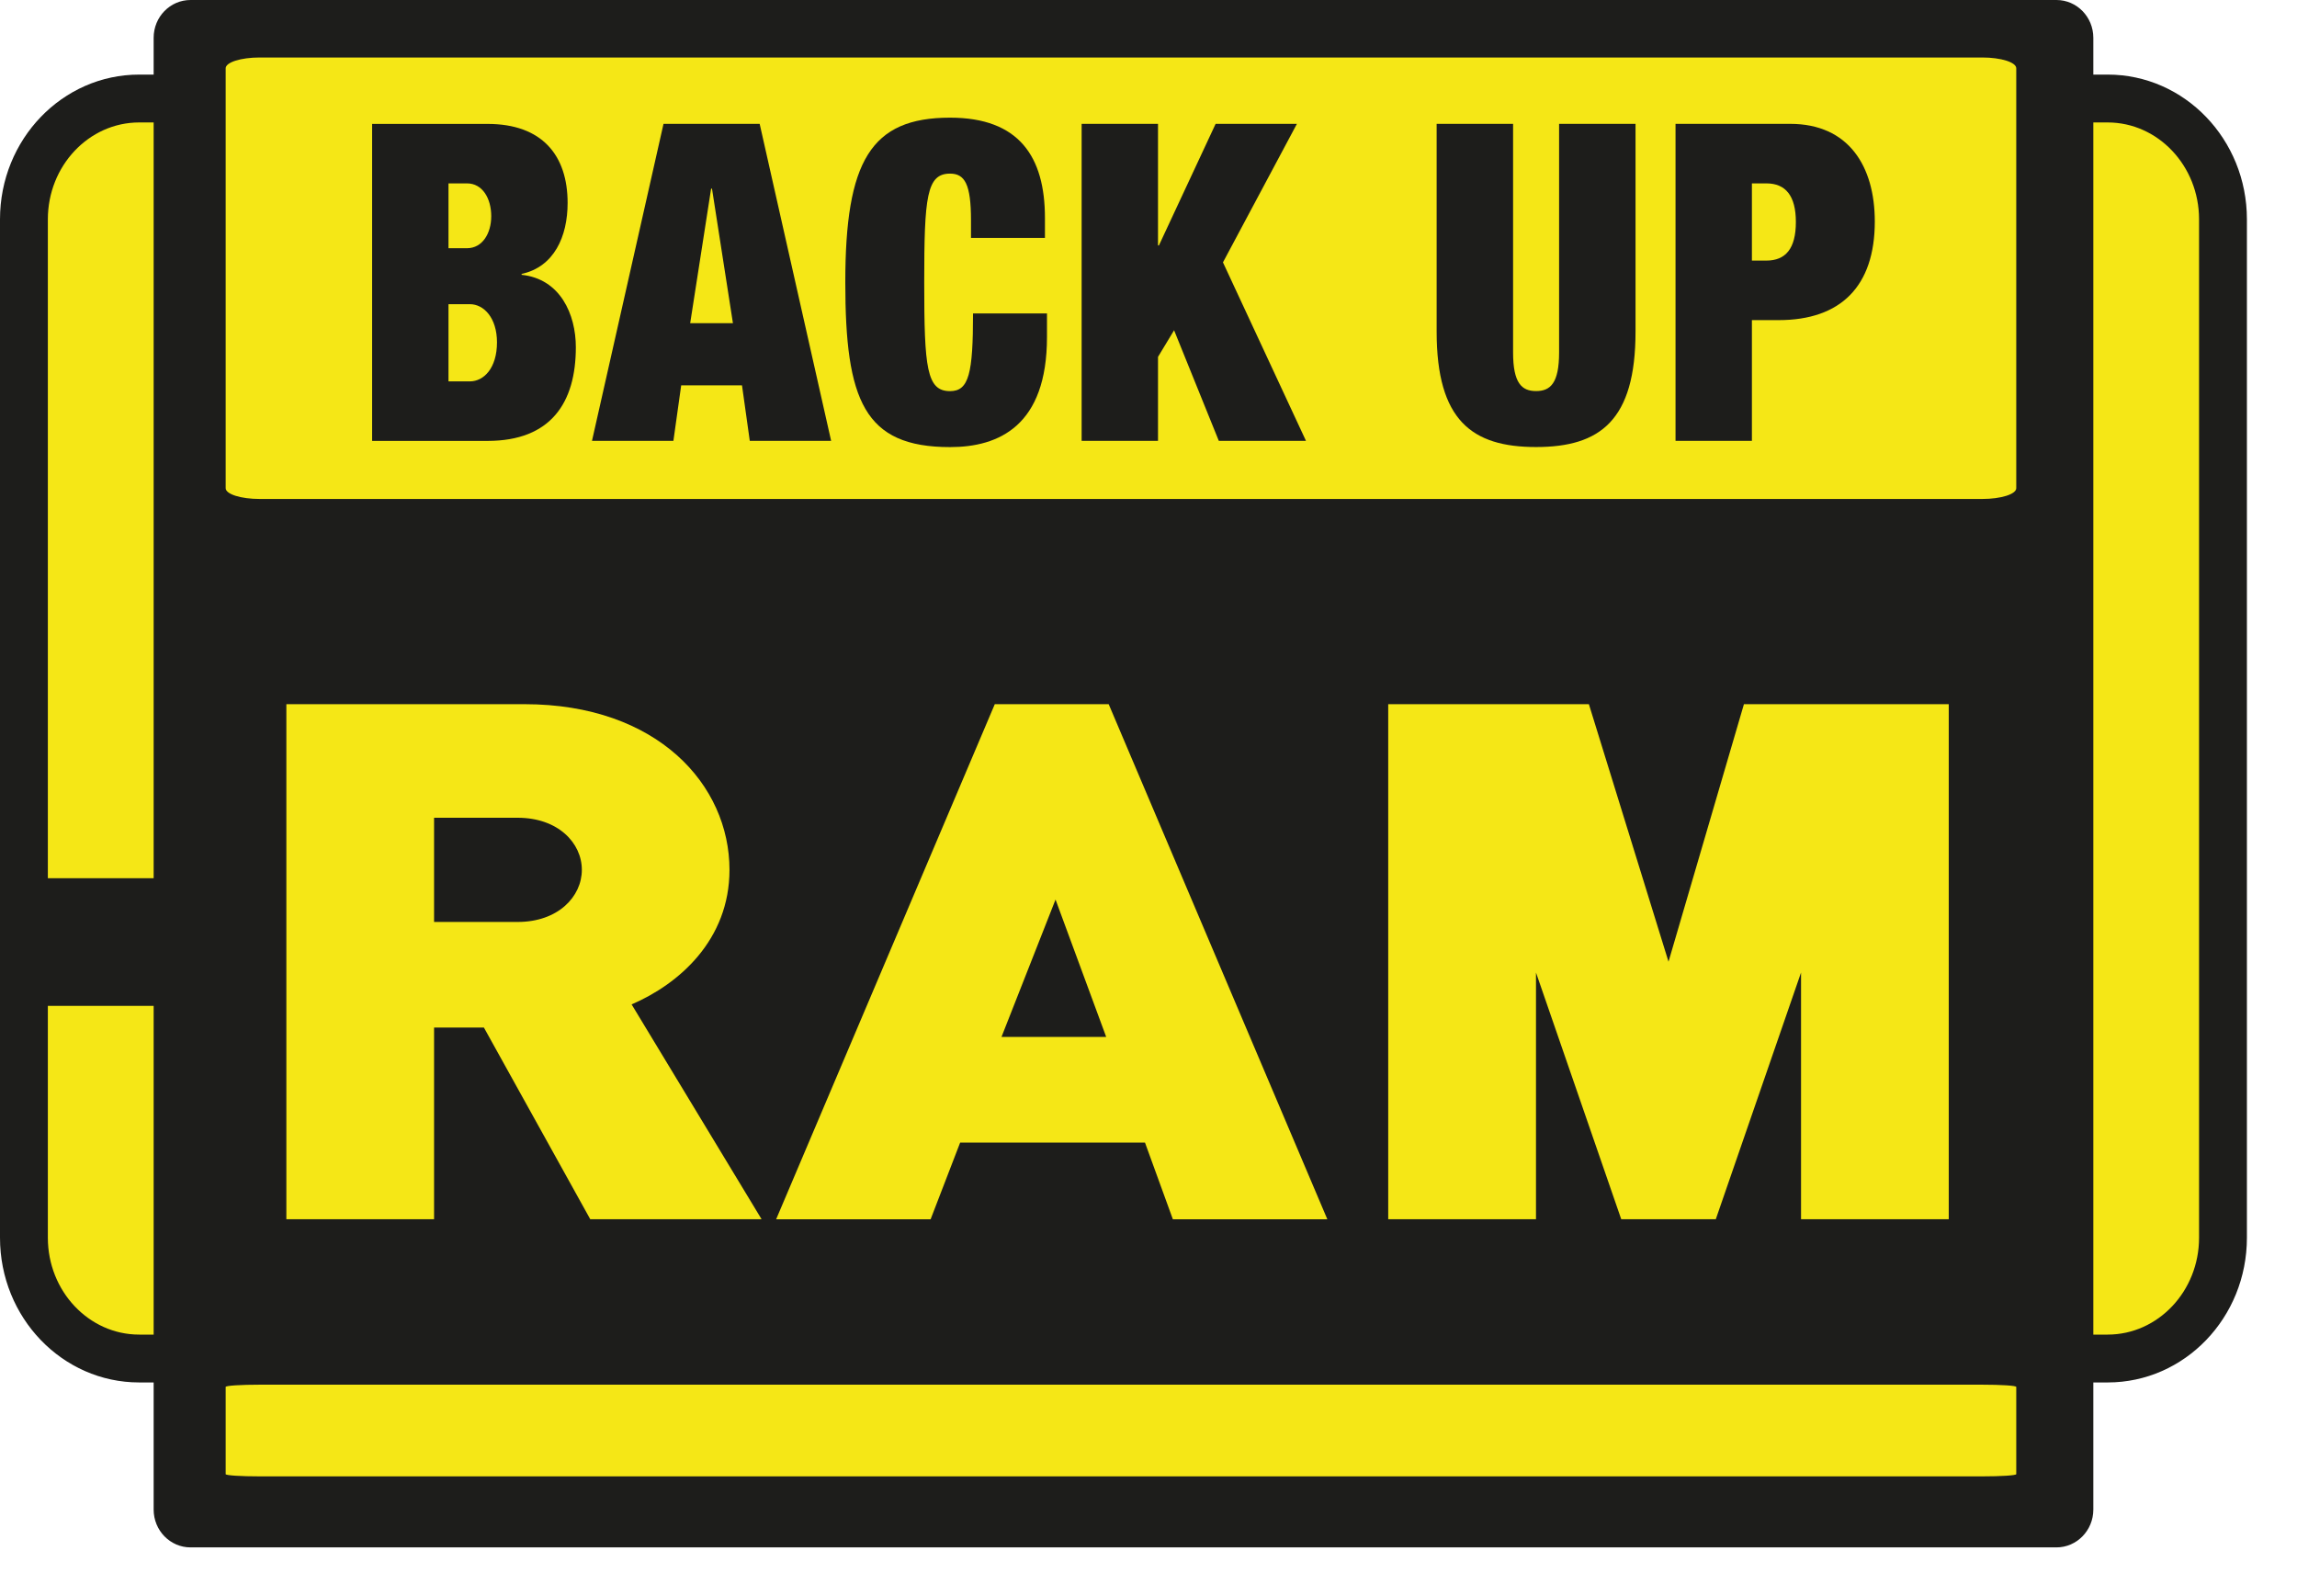
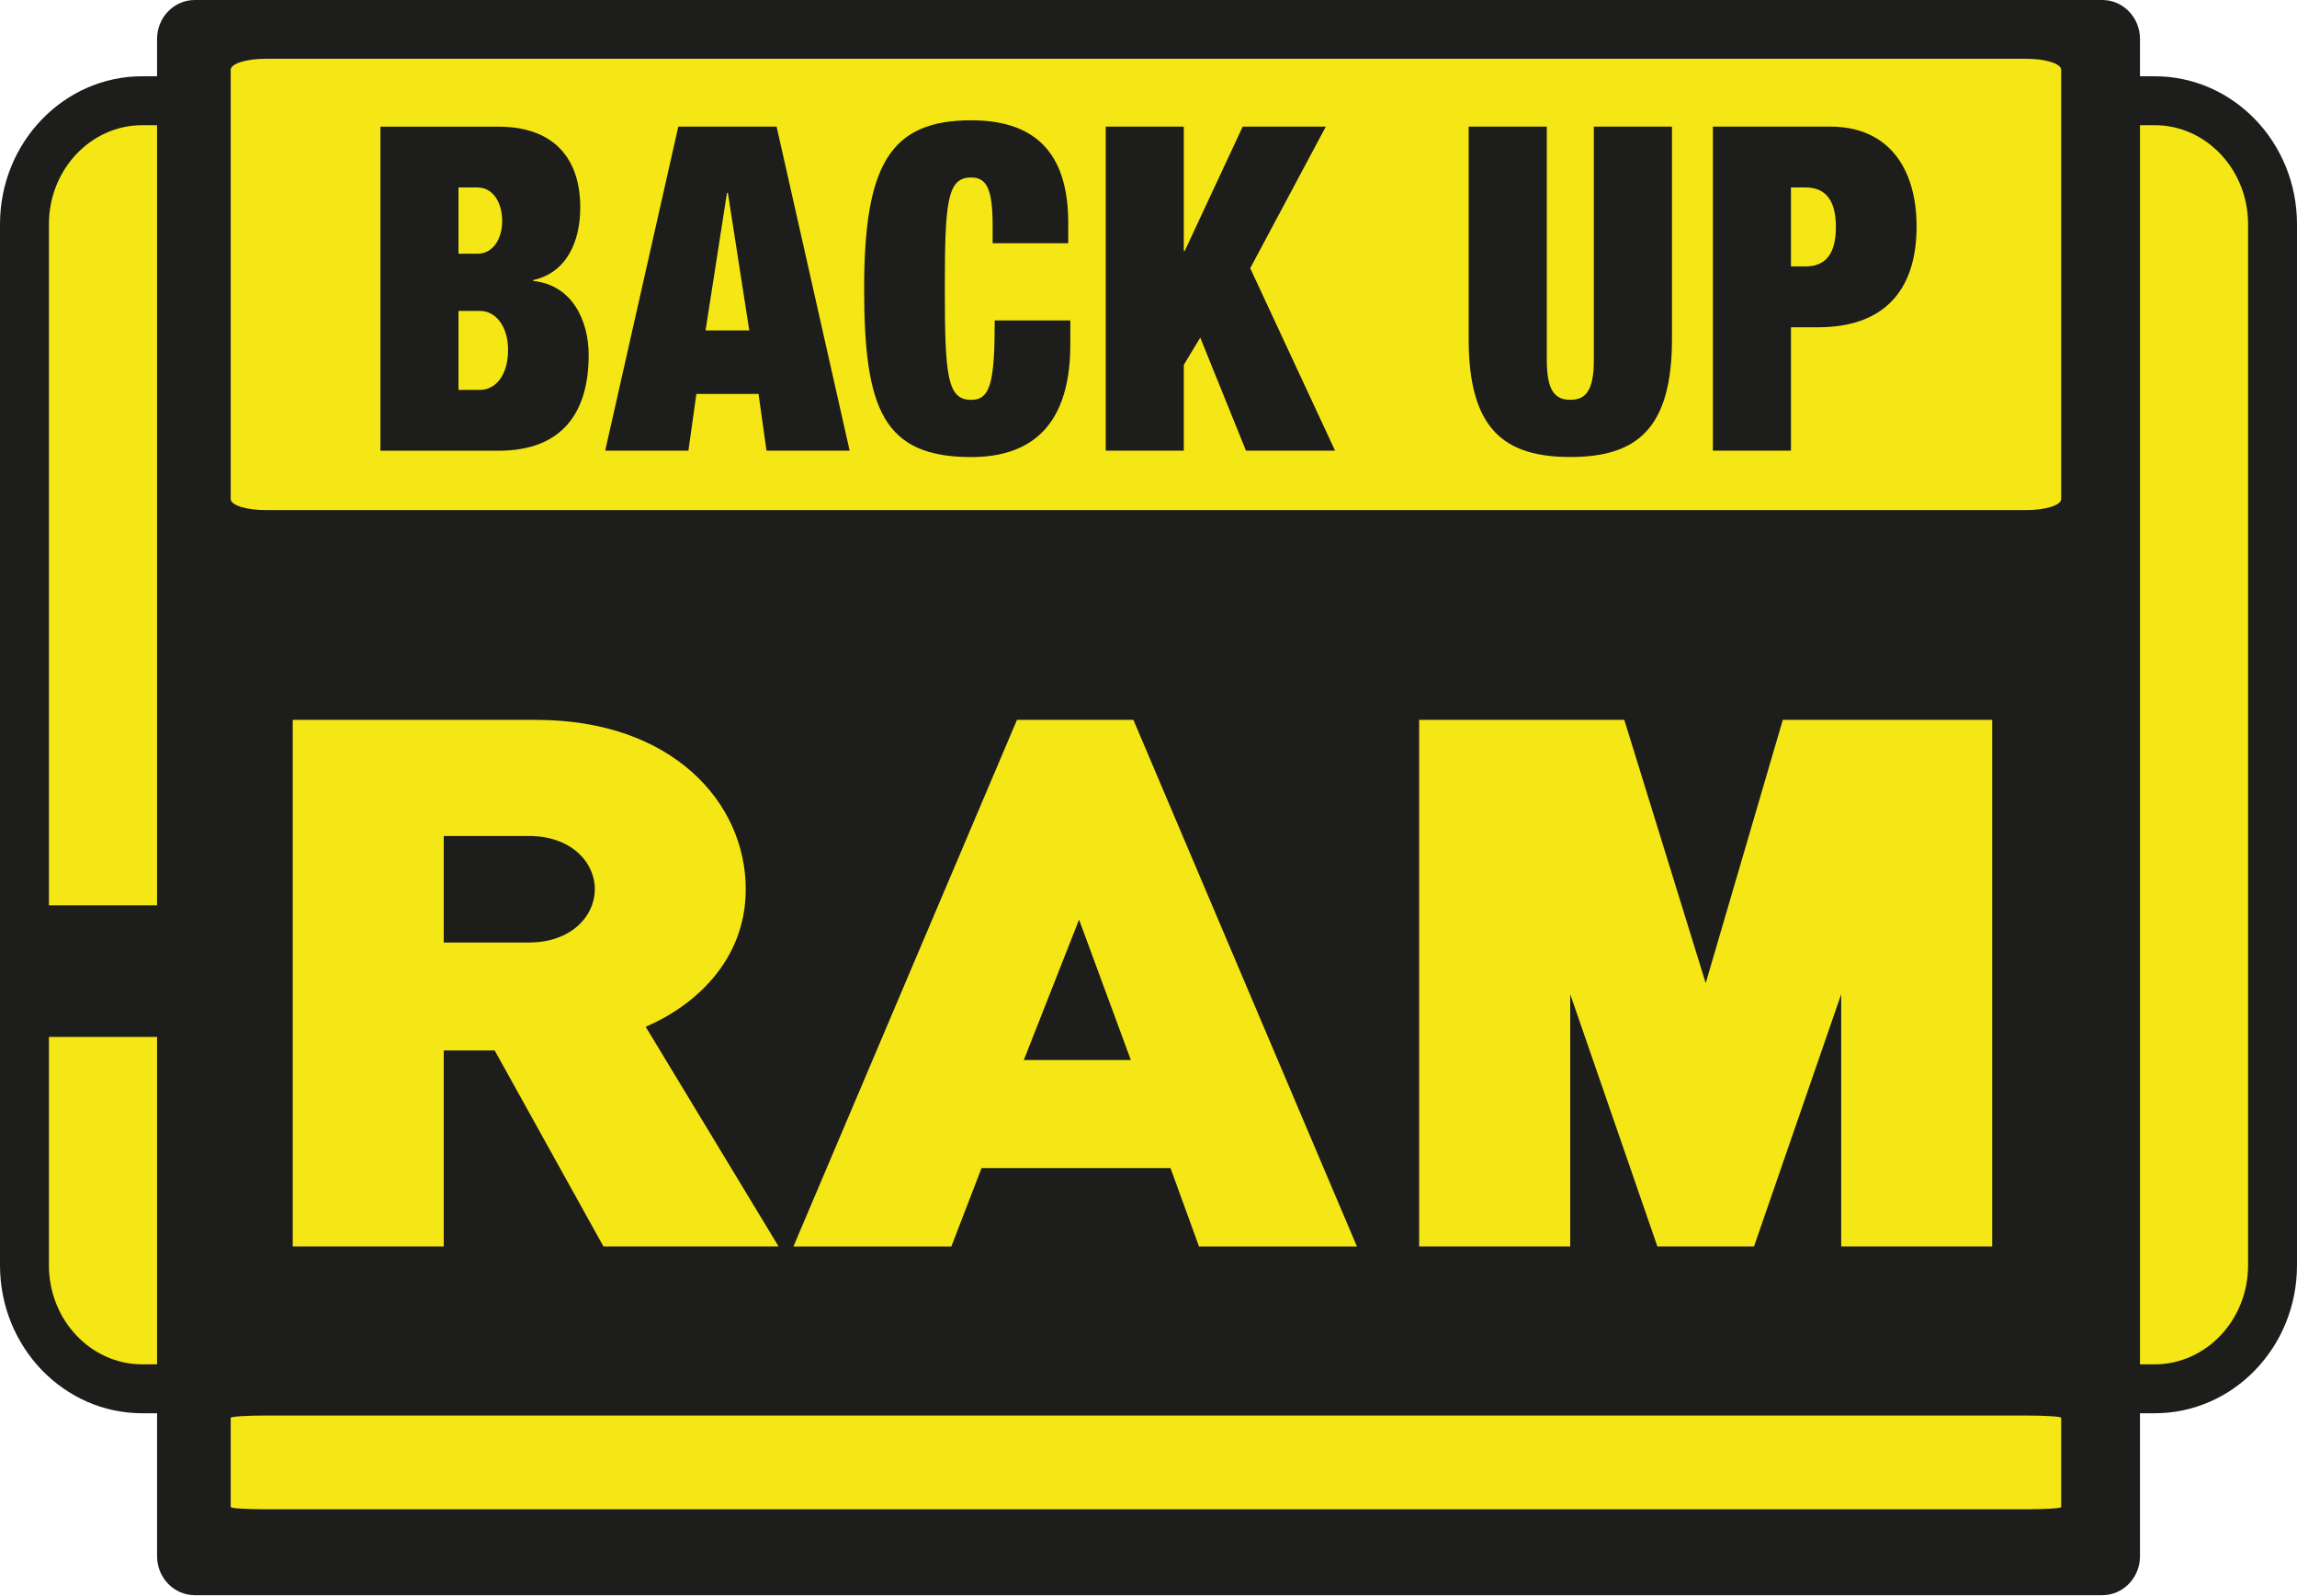
<svg xmlns="http://www.w3.org/2000/svg" clip-rule="evenodd" fill-rule="evenodd" stroke-linejoin="round" stroke-miterlimit="2" viewBox="0 0 36 25">
-   <g fill-rule="nonzero" transform="translate(-9.587)">
-     <path d="m0 19.747c-.996 0-1.807-.849-1.807-1.893v-15.961c0-1.044.811-1.893 1.807-1.893h30.852c.996 0 1.806.849 1.806 1.893v15.961c0 1.044-.81 1.893-1.806 1.893z" fill="#f5e716" transform="translate(11.769 1.544)" />
-     <path d="m0-20.497h-30.852c-1.204 0-2.181 1.016-2.181 2.268v15.961c0 1.252.977 2.268 2.181 2.268h30.852c1.206 0 2.182-1.016 2.182-2.268v-15.961c0-1.252-.976-2.268-2.182-2.268m0 .75c.789 0 1.432.681 1.432 1.518v15.961c0 .837-.643 1.518-1.432 1.518h-30.852c-.789 0-1.431-.681-1.431-1.518v-15.961c0-.837.642-1.518 1.431-1.518z" fill="#1d1d1b" transform="translate(42.62 21.666)" />
-     <path d="m11.995 13.764v-13.171c0-.329.259-.593.578-.593h29.244c.318 0 .578.264.578.593v23.065c0 .328-.26.593-.578.593h-29.244c-.319 0-.578-.265-.578-.593v-7.894h-1.945v-2z" fill="#1d1d1b" />
-     <path d="m0 6.581c0 .094-.239.169-.533.169h-26.997c-.295 0-.533-.075-.533-.169v-6.581c0-.094.238-.169.533-.169h26.997c.294 0 .533.075.533.169z" fill="#f5e716" transform="translate(41.187 1.07)" />
-     <path d="m0 1.367c0 .02-.239.035-.533.035h-26.997c-.295 0-.533-.015-.533-.035v-1.367c0-.02.238-.035.533-.035h26.997c.294 0 .533.015.533.035z" fill="#f5e716" transform="translate(41.187 21.736)" />
+   <g fill-rule="nonzero">
+     <path d="m0 19.747c-.996 0-1.807-.849-1.807-1.893v-15.961c0-1.044.811-1.893 1.807-1.893h30.852c.996 0 1.806.849 1.806 1.893v15.961c0 1.044-.81 1.893-1.806 1.893z" fill="#f5e716" transform="matrix(1.02229 0 0 1.02229 2.230621 1.578416)" />
+     <path d="m0-20.497h-30.852c-1.204 0-2.181 1.016-2.181 2.268v15.961c0 1.252.977 2.268 2.181 2.268h30.852c1.206 0 2.182-1.016 2.182-2.268v-15.961c0-1.252-.976-2.268-2.182-2.268m0 .75c.789 0 1.432.681 1.432 1.518v15.961c0 .837-.643 1.518-1.432 1.518h-30.852c-.789 0-1.431-.681-1.431-1.518v-15.961c0-.837.642-1.518 1.431-1.518z" fill="#1d1d1b" transform="matrix(1.02229 0 0 1.02229 33.76929 22.14894)" />
+     <path d="m11.995 13.764v-13.171c0-.329.259-.593.578-.593h29.244c.318 0 .578.264.578.593v23.065c0 .328-.26.593-.578.593h-29.244c-.319 0-.578-.265-.578-.593v-7.894h-1.945v-2z" fill="#1d1d1b" transform="matrix(1.02229 0 0 1.030887 -9.80071 0)" />
+     <path d="m0 6.581c0 .094-.239.169-.533.169h-26.997c-.295 0-.533-.075-.533-.169v-6.581c0-.094.238-.169.533-.169h26.997c.294 0 .533.075.533.169z" fill="#f5e716" transform="matrix(1.02229 0 0 1.02229 32.30435 1.09385)" />
+     <path d="m0 1.367c0 .02-.239.035-.533.035h-26.997c-.295 0-.533-.015-.533-.035v-1.367c0-.02.238-.035.533-.035h26.997c.294 0 .533.015.533.035z" fill="#f5e716" transform="matrix(1.02229 0 0 1.02229 32.30435 22.22049)" />
    <g fill="#1d1d1b">
-       <path d="m0 3.102h.335c.219 0 .425-.208.425-.612 0-.383-.206-.598-.425-.598h-.335zm0-2.087h.29c.244 0 .38-.236.38-.501 0-.278-.136-.515-.38-.515h-.29zm-1.197-1.948h1.809c.857 0 1.255.494 1.255 1.238 0 .528-.212 1.002-.721 1.113v.014c.606.063.85.619.85 1.135 0 .862-.386 1.468-1.384 1.468h-1.809z" transform="translate(16.616 2.875)" />
-       <path d="m0-2.936h-.014l-.328 2.108h.67zm-.76-1.016h1.507l1.12 4.968h-1.275l-.122-.87h-.953l-.122.87h-1.276z" transform="translate(20.746 5.893)" />
-       <path d="m0-1.949c0-.563-.097-.73-.328-.73-.367 0-.405.361-.405 1.704s.038 1.705.405 1.705c.296 0 .36-.279.36-1.218h1.159v.369c0 1.392-.753 1.726-1.519 1.726-1.346 0-1.642-.731-1.642-2.582 0-1.9.399-2.581 1.642-2.581 1.082 0 1.487.612 1.487 1.572v.313h-1.159z" transform="translate(24.805 5.4)" />
-       <path d="m0-4.968h1.197v1.906h.014l.889-1.906h1.274l-1.159 2.171 1.301 2.797h-1.366l-.701-1.733-.252.417v1.316h-1.197z" transform="translate(26.539 6.909)" />
-       <path d="m0-5.065v3.583c0 .48.135.605.36.605.226 0 .361-.125.361-.605v-3.583h1.198v3.256c0 1.391-.554 1.809-1.559 1.809s-1.558-.418-1.558-1.809v-3.256z" transform="translate(33.301 7.006)" />
-       <path d="m0-.682h.226c.302 0 .463-.187.463-.605 0-.411-.161-.605-.463-.605h-.226zm-1.197-2.143h1.797c.914 0 1.326.662 1.326 1.531 0 1.015-.534 1.545-1.507 1.545h-.419v1.892h-1.197z" transform="translate(37.044 4.766)" />
+       <path d="m0 3.102h.335c.219 0 .425-.208.425-.612 0-.383-.206-.598-.425-.598h-.335zm0-2.087h.29c.244 0 .38-.236.38-.501 0-.278-.136-.515-.38-.515h-.29zm-1.197-1.948h1.809c.857 0 1.255.494 1.255 1.238 0 .528-.212 1.002-.721 1.113v.014c.606.063.85.619.85 1.135 0 .862-.386 1.468-1.384 1.468h-1.809z" transform="matrix(1.02229 0 0 1.02229 7.185661 2.939084)" />
+       <path d="m0-2.936h-.014l-.328 2.108h.67zm-.76-1.016h1.507l1.12 4.968h-1.275l-.122-.87h-.953l-.122.87h-1.276z" transform="matrix(1.02229 0 0 1.02229 11.40772 6.024355)" />
+       <path d="m0-1.949c0-.563-.097-.73-.328-.73-.367 0-.405.361-.405 1.704s.038 1.705.405 1.705c.296 0 .36-.279.36-1.218h1.159v.369c0 1.392-.753 1.726-1.519 1.726-1.346 0-1.642-.731-1.642-2.582 0-1.9.399-2.581 1.642-2.581 1.082 0 1.487.612 1.487 1.572v.313h-1.159z" transform="matrix(1.02229 0 0 1.02229 15.55719 5.520366)" />
+       <path d="m0-4.968h1.197v1.906h.014l.889-1.906h1.274l-1.159 2.171 1.301 2.797h-1.366l-.701-1.733-.252.417v1.316h-1.197z" transform="matrix(1.02229 0 0 1.02229 17.32984 7.063002)" />
+       <path d="m0-5.065v3.583c0 .48.135.605.36.605.226 0 .361-.125.361-.605v-3.583h1.198v3.256c0 1.391-.554 1.809-1.559 1.809s-1.558-.418-1.558-1.809v-3.256z" transform="matrix(1.02229 0 0 1.02229 24.24257 7.162164)" />
+       <path d="m0-.682h.226c.302 0 .463-.187.463-.605 0-.411-.161-.605-.463-.605h-.226zm-1.197-2.143h1.797c.914 0 1.326.662 1.326 1.531 0 1.015-.534 1.545-1.507 1.545h-.419v1.892h-1.197z" transform="matrix(1.02229 0 0 1.02229 28.069 4.872234)" />
    </g>
    <g fill="#f5e716">
-       <path d="m0-4.512h-1.31v1.633h1.31c.635 0 1.006-.398 1.006-.817 0-.42-.371-.816-1.006-.816m1.138 6.292-1.667-3.004h-.781v3.004h-2.315v-8.072h3.731c2.09 0 3.214 1.269 3.214 2.596 0 1.1-.793 1.791-1.534 2.109l2.037 3.367z" transform="translate(17.7 17.328)" />
-       <path d="m0-1.949-.847 2.153h1.641zm1.839 5.011-.437-1.202h-2.897l-.463 1.202h-2.421l3.427-8.073h1.785l3.427 8.073z" transform="translate(26.13 16.047)" />
-       <path d="m0 8.072v-3.866l-1.336 3.866h-1.482l-1.336-3.866v3.866h-2.316v-8.072h3.145l1.248 4.036 1.182-4.036h3.21v8.072z" transform="translate(37.814 11.036)" />
+       <path d="m0-4.512h-1.31v1.633h1.31c.635 0 1.006-.398 1.006-.817 0-.42-.371-.816-1.006-.816m1.138 6.292-1.667-3.004h-.781v3.004h-2.315v-8.072h3.731c2.09 0 3.214 1.269 3.214 2.596 0 1.1-.793 1.791-1.534 2.109l2.037 3.367z" transform="matrix(1.02229 0 0 1.02229 8.293823 17.71424)" />
+       <path d="m0-1.949-.847 2.153h1.641zm1.839 5.011-.437-1.202h-2.897l-.463 1.202h-2.421l3.427-8.073h1.785l3.427 8.073z" transform="matrix(1.02229 0 0 1.02229 16.91173 16.40469)" />
+       <path d="m0 8.072v-3.866l-1.336 3.866h-1.482l-1.336-3.866v3.866h-2.316v-8.072h3.145l1.248 4.036 1.182-4.036h3.21v8.072z" transform="matrix(1.02229 0 0 1.02229 28.85616 11.28199)" />
    </g>
  </g>
</svg>
